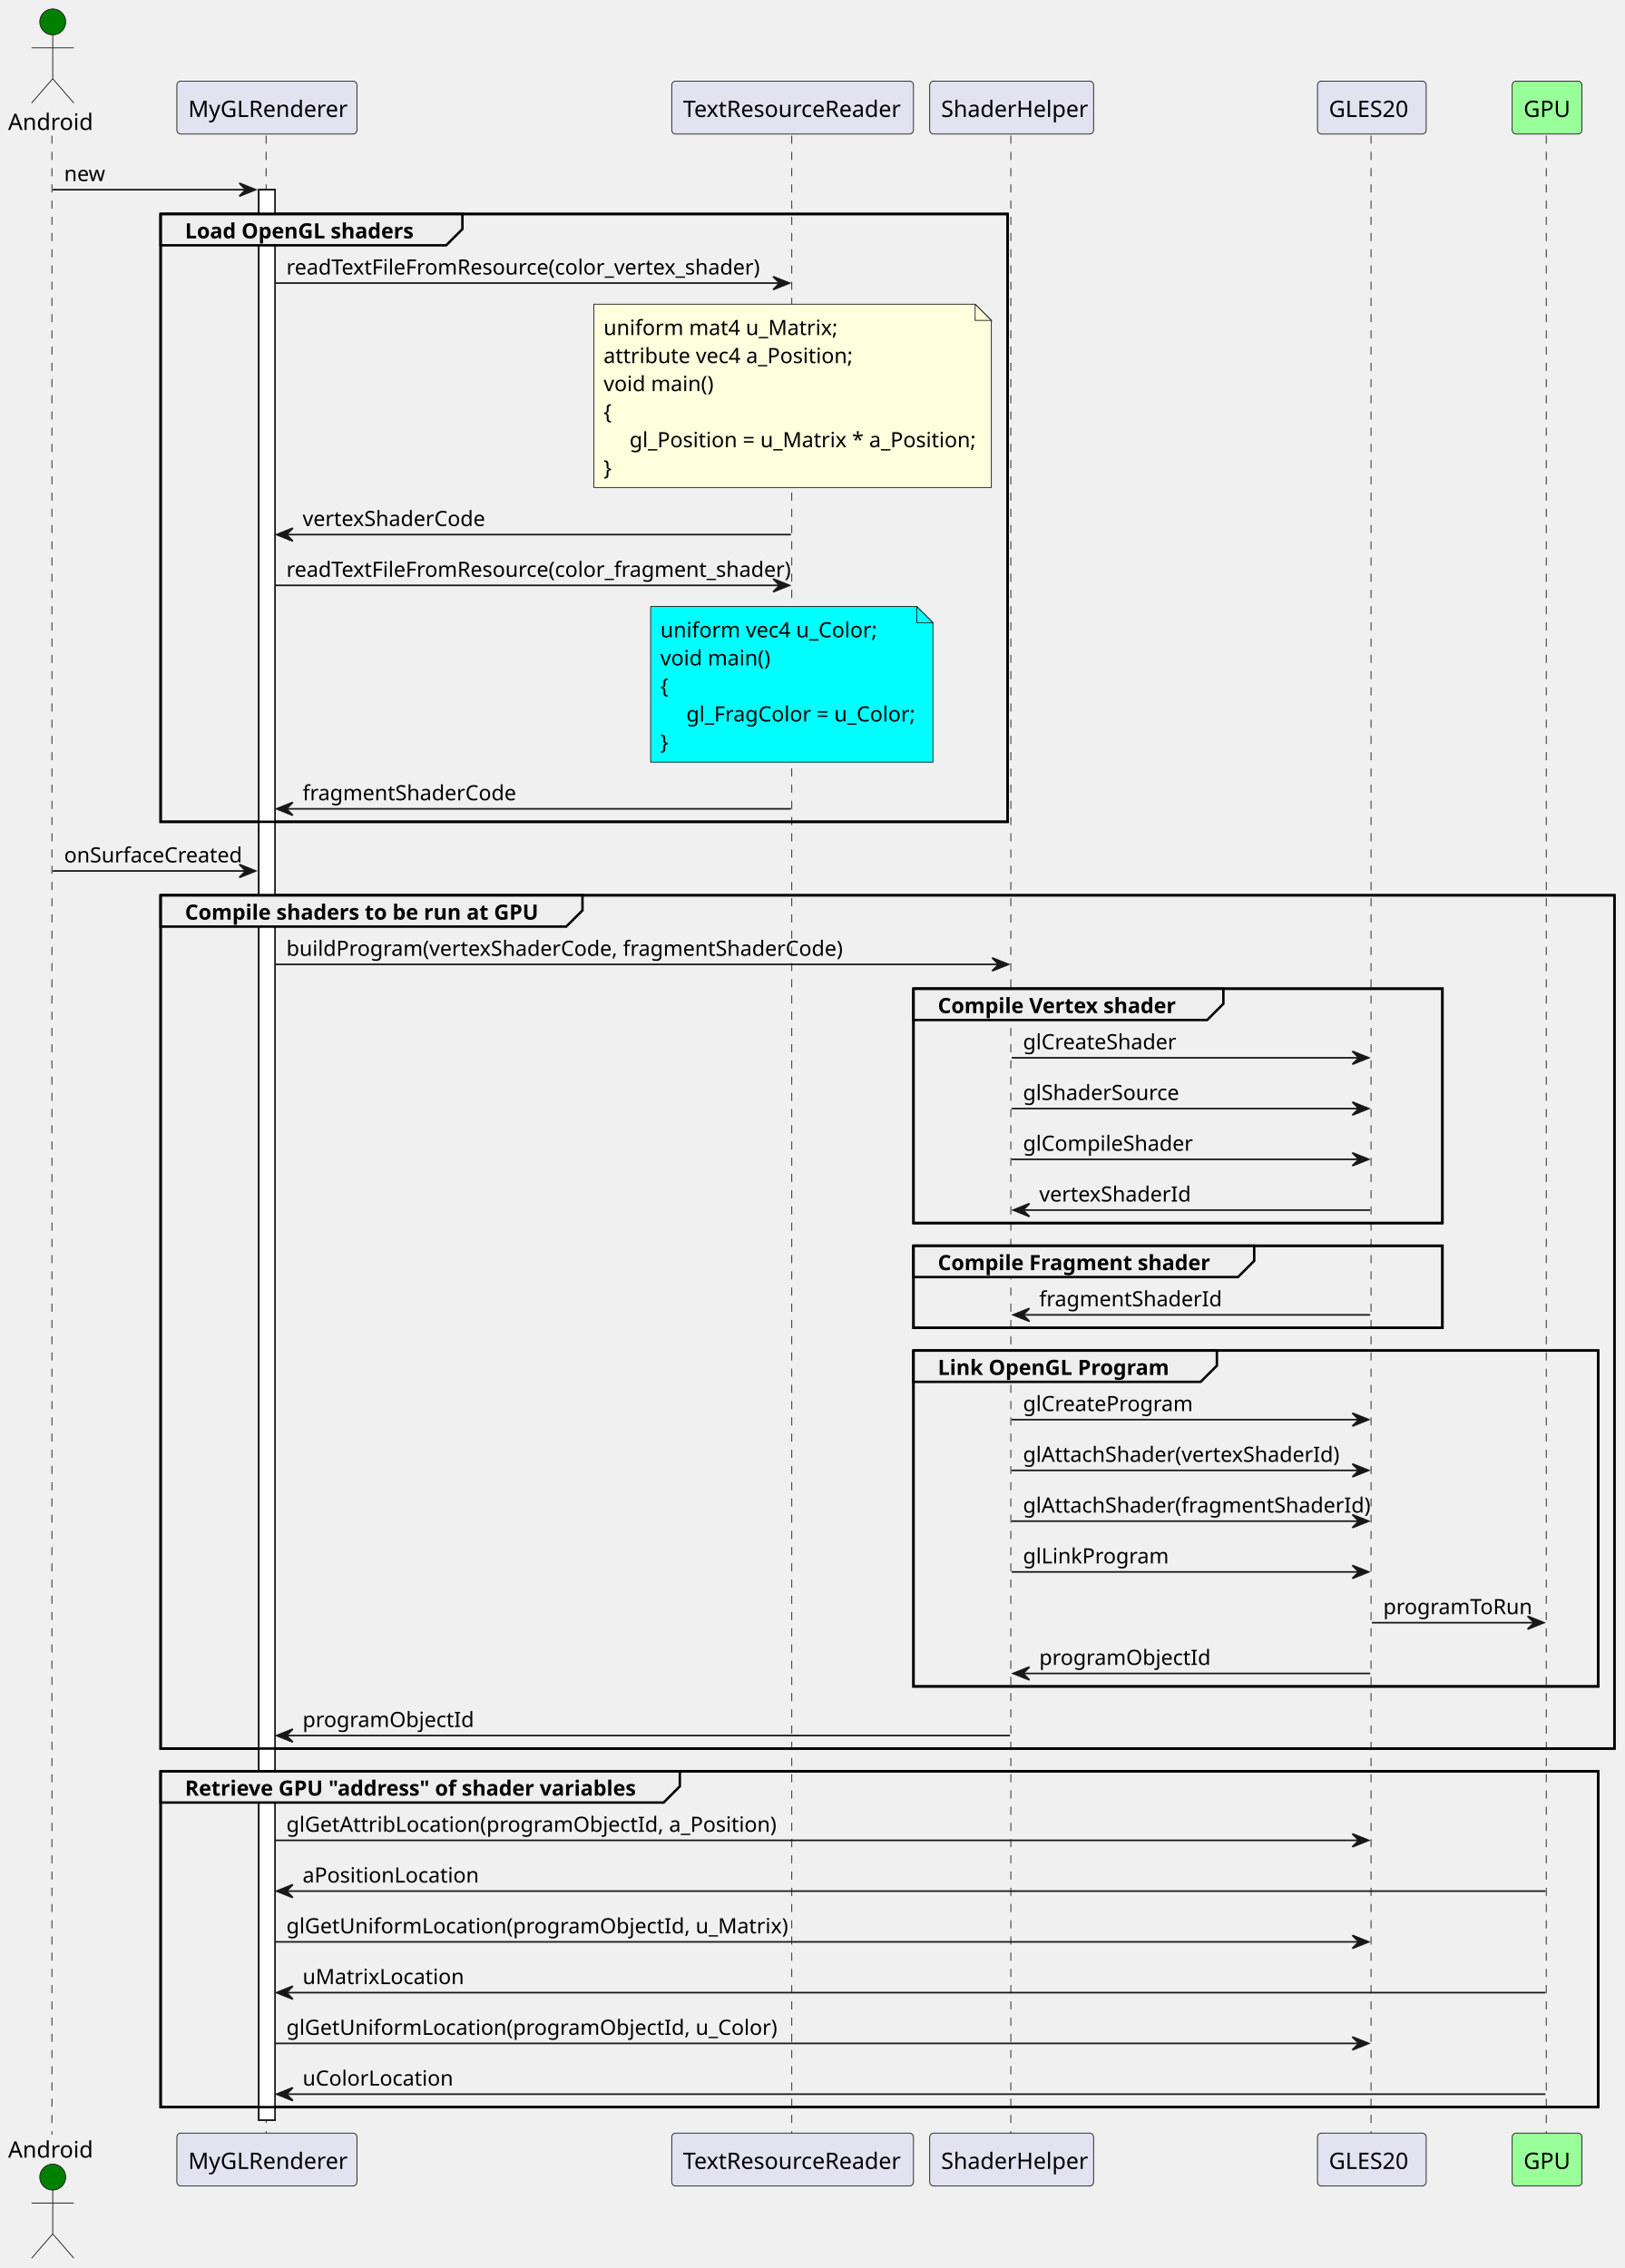
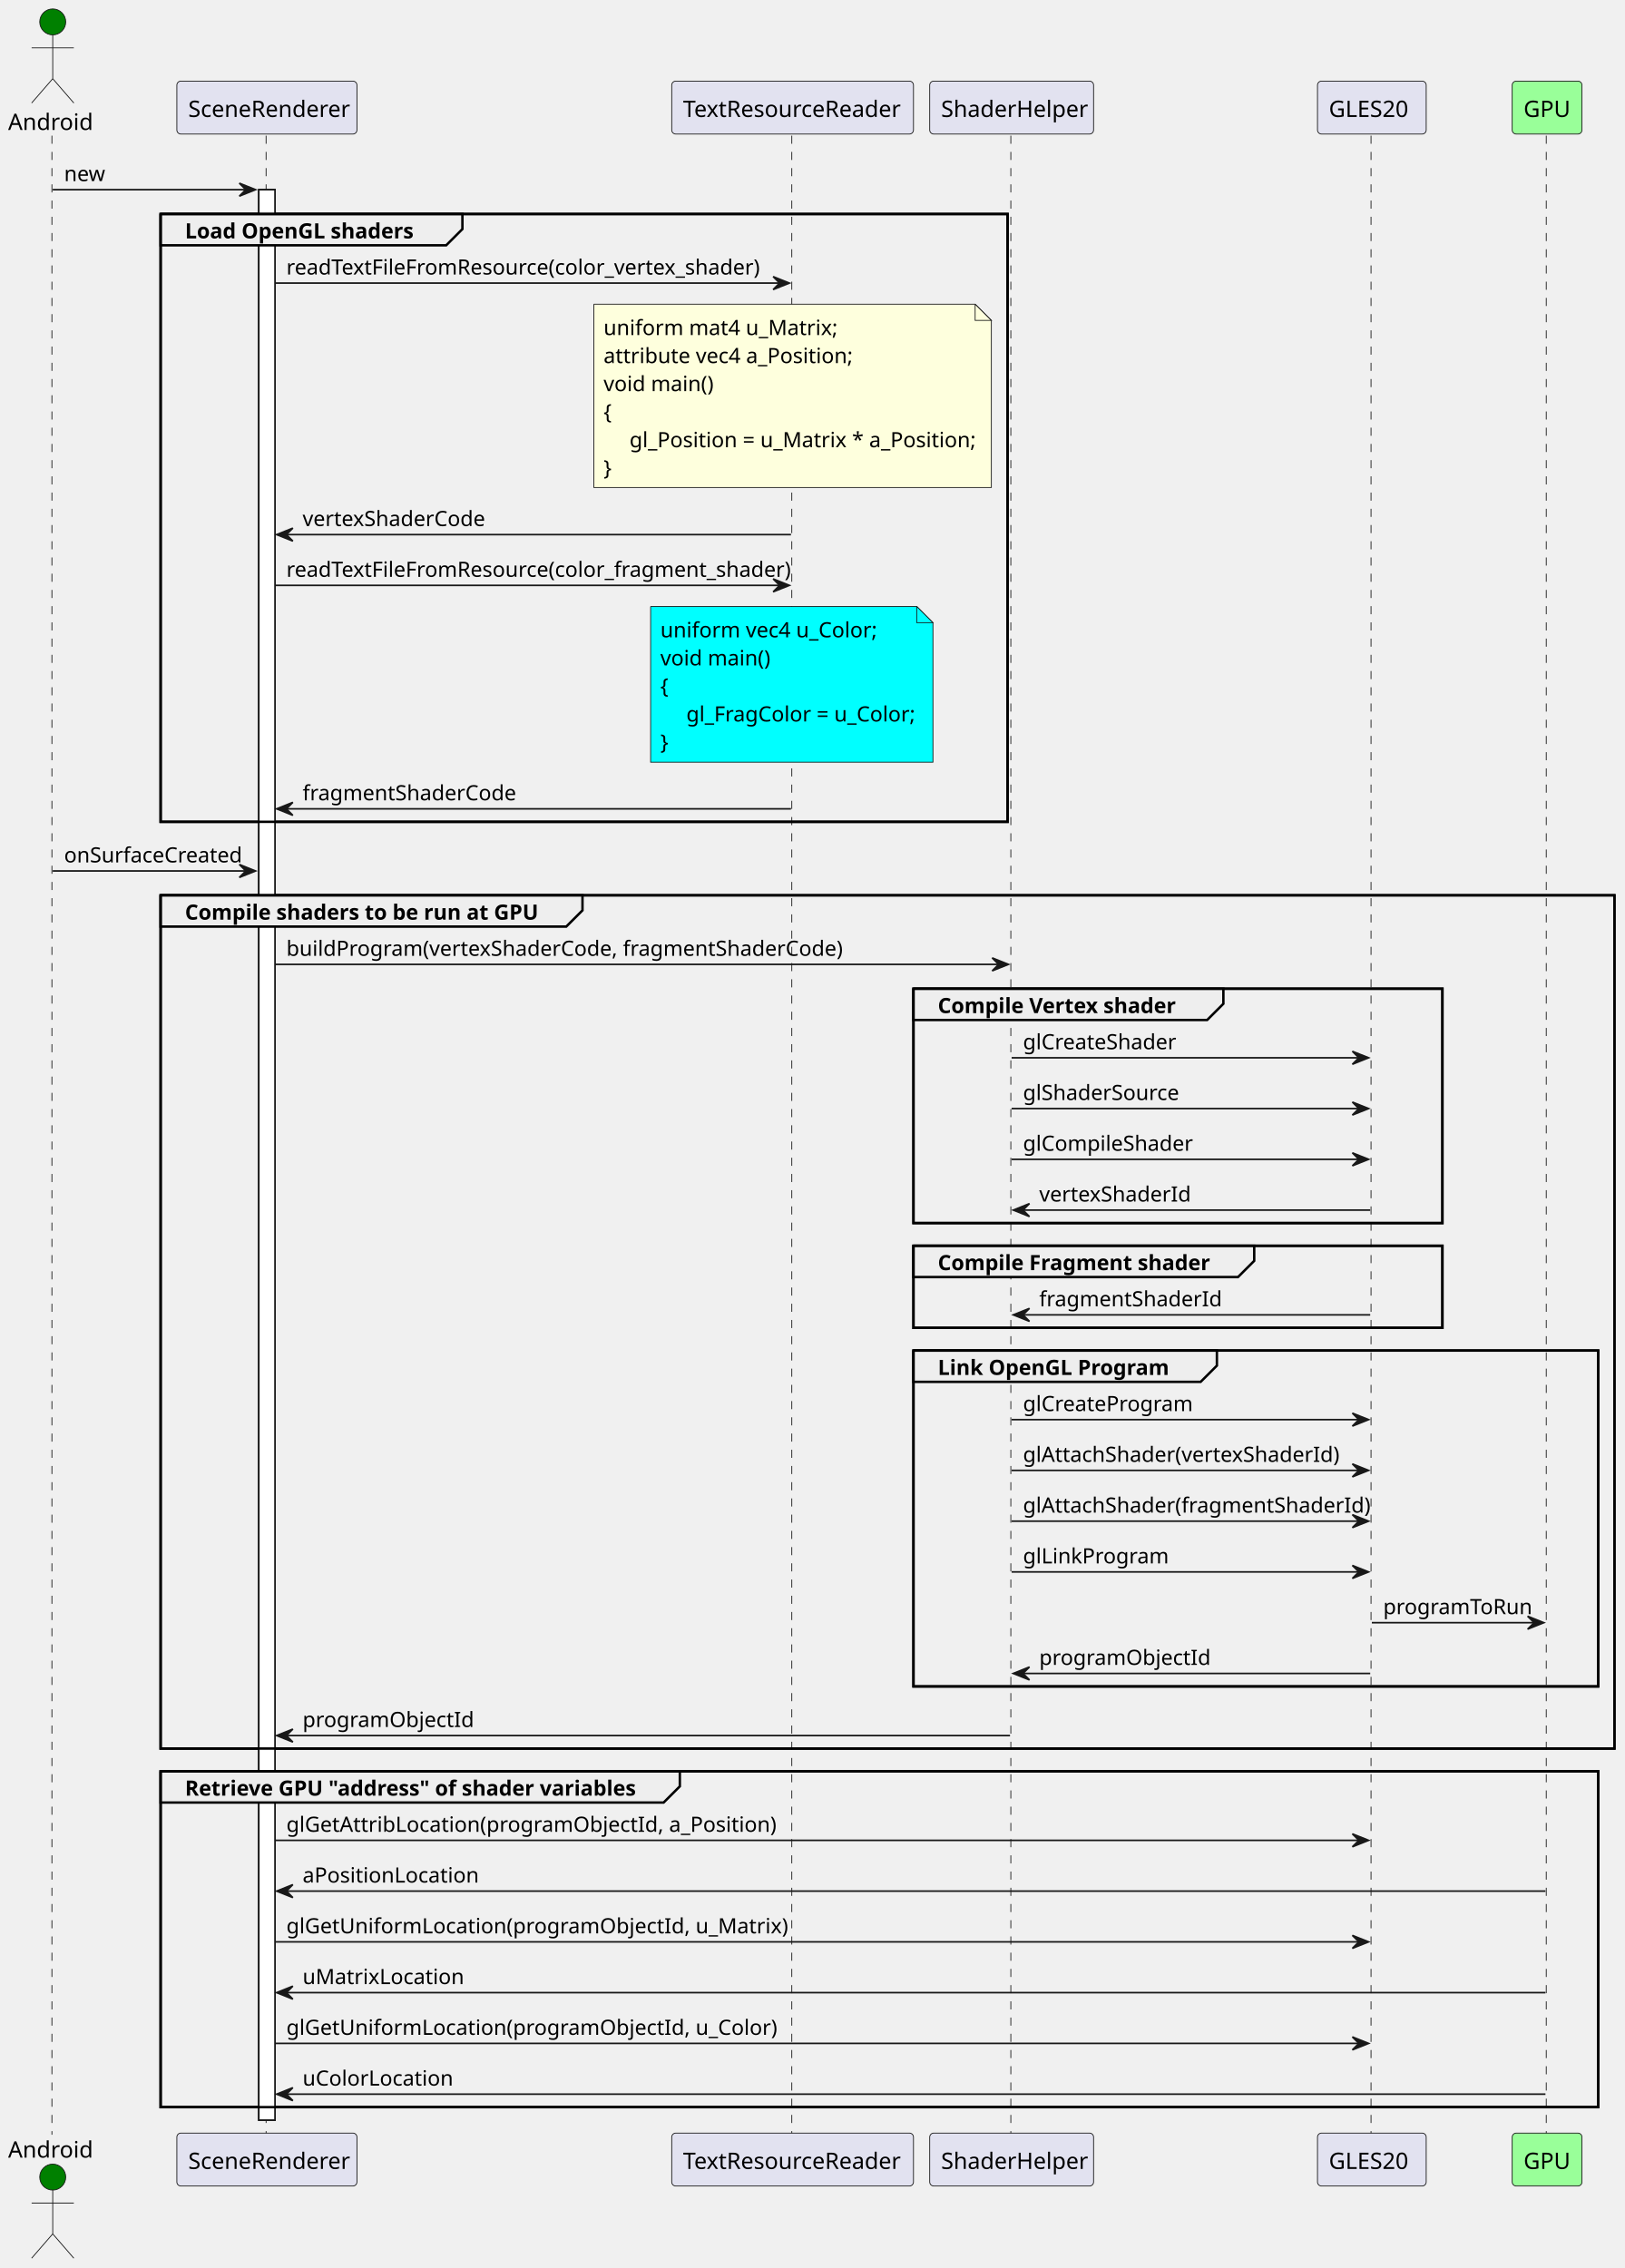
<svg xmlns="http://www.w3.org/2000/svg" contentStyleType="text/css" height="1398px" preserveAspectRatio="none" style="width:1001px;height:1398px;background:#FFFFFF;" version="1.1" viewBox="0 0 1001 1398" width="1001px" zoomAndPan="magnify">
  <defs />
  <g>
    <rect fill="#FFFFFF" height="1189.932" style="stroke:#181818;stroke-width:1.0;" width="10" x="159.5" y="116.912" />
    <rect fill="none" height="374.656" style="stroke:#000000;stroke-width:1.5;" width="522" x="99" y="131.912" />
    <rect fill="none" height="525.947" style="stroke:#000000;stroke-width:1.5;" width="896" x="99" y="551.859" />
    <rect fill="none" height="144.455" style="stroke:#000000;stroke-width:1.5;" width="326" x="563" y="609.441" />
    <rect fill="none" height="50.582" style="stroke:#000000;stroke-width:1.5;" width="326" x="563" y="767.896" />
    <rect fill="none" height="207.037" style="stroke:#000000;stroke-width:1.5;" width="422" x="563" y="832.479" />
    <rect fill="none" height="207.037" style="stroke:#000000;stroke-width:1.5;" width="886" x="99" y="1091.807" />
    <line style="stroke:#181818;stroke-width:0.5;stroke-dasharray:5.0,5.0;" x1="32" x2="32" y1="83.621" y2="1315.844" />
    <line style="stroke:#181818;stroke-width:0.5;stroke-dasharray:5.0,5.0;" x1="164" x2="164" y1="83.621" y2="1315.844" />
    <line style="stroke:#181818;stroke-width:0.5;stroke-dasharray:5.0,5.0;" x1="488" x2="488" y1="83.621" y2="1315.844" />
    <line style="stroke:#181818;stroke-width:0.5;stroke-dasharray:5.0,5.0;" x1="623" x2="623" y1="83.621" y2="1315.844" />
    <line style="stroke:#181818;stroke-width:0.5;stroke-dasharray:5.0,5.0;" x1="845" x2="845" y1="83.621" y2="1315.844" />
    <line style="stroke:#181818;stroke-width:0.5;stroke-dasharray:5.0,5.0;" x1="953" x2="953" y1="83.621" y2="1315.844" />
    <text fill="#000000" font-family="sans-serif" font-size="14" lengthAdjust="spacing" textLength="49" x="5" y="80.107">Android</text>
    <ellipse cx="32.5" cy="13.5" fill="#008000" rx="8" ry="8" style="stroke:#181818;stroke-width:0.5;" />
    <path d="M32.5,21.5 L32.5,48.5 M19.5,29.5 L45.5,29.5 M32.5,48.5 L19.5,63.5 M32.5,48.5 L45.5,63.5 " fill="none" style="stroke:#181818;stroke-width:0.5;" />
    <text fill="#000000" font-family="sans-serif" font-size="14" lengthAdjust="spacing" textLength="49" x="5" y="1329.951">Android</text>
    <ellipse cx="32.5" cy="1341.965" fill="#008000" rx="8" ry="8" style="stroke:#181818;stroke-width:0.5;" />
    <path d="M32.5,1349.965 L32.5,1376.965 M19.5,1357.965 L45.5,1357.965 M32.5,1376.965 L19.5,1391.965 M32.5,1376.965 L45.5,1391.965 " fill="none" style="stroke:#181818;stroke-width:0.5;" />
    <rect fill="#E2E2F0" height="32.621" rx="2.5" ry="2.5" style="stroke:#181818;stroke-width:0.5;" width="111" x="109" y="50" />
-     <text fill="#000000" font-family="sans-serif" font-size="14" lengthAdjust="spacing" textLength="97" x="116" y="72.107">MyGLRenderer</text>
+     <text fill="#000000" font-family="sans-serif" font-size="14" lengthAdjust="spacing" textLength="97" x="116" y="72.107">SceneRenderer</text>
    <rect fill="#E2E2F0" height="32.621" rx="2.5" ry="2.5" style="stroke:#181818;stroke-width:0.5;" width="111" x="109" y="1314.844" />
-     <text fill="#000000" font-family="sans-serif" font-size="14" lengthAdjust="spacing" textLength="97" x="116" y="1336.951">MyGLRenderer</text>
+     <text fill="#000000" font-family="sans-serif" font-size="14" lengthAdjust="spacing" textLength="97" x="116" y="1336.951">SceneRenderer</text>
    <rect fill="#E2E2F0" height="32.621" rx="2.5" ry="2.5" style="stroke:#181818;stroke-width:0.5;" width="149" x="414" y="50" />
    <text fill="#000000" font-family="sans-serif" font-size="14" lengthAdjust="spacing" textLength="135" x="421" y="72.107">TextResourceReader</text>
    <rect fill="#E2E2F0" height="32.621" rx="2.5" ry="2.5" style="stroke:#181818;stroke-width:0.5;" width="149" x="414" y="1314.844" />
    <text fill="#000000" font-family="sans-serif" font-size="14" lengthAdjust="spacing" textLength="135" x="421" y="1336.951">TextResourceReader</text>
    <rect fill="#E2E2F0" height="32.621" rx="2.5" ry="2.5" style="stroke:#181818;stroke-width:0.5;" width="101" x="573" y="50" />
    <text fill="#000000" font-family="sans-serif" font-size="14" lengthAdjust="spacing" textLength="87" x="580" y="72.107">ShaderHelper</text>
    <rect fill="#E2E2F0" height="32.621" rx="2.5" ry="2.5" style="stroke:#181818;stroke-width:0.5;" width="101" x="573" y="1314.844" />
    <text fill="#000000" font-family="sans-serif" font-size="14" lengthAdjust="spacing" textLength="87" x="580" y="1336.951">ShaderHelper</text>
    <rect fill="#E2E2F0" height="32.621" rx="2.5" ry="2.5" style="stroke:#181818;stroke-width:0.5;" width="67" x="812" y="50" />
    <text fill="#000000" font-family="sans-serif" font-size="14" lengthAdjust="spacing" textLength="53" x="819" y="72.107">GLES20</text>
    <rect fill="#E2E2F0" height="32.621" rx="2.5" ry="2.5" style="stroke:#181818;stroke-width:0.5;" width="67" x="812" y="1314.844" />
    <text fill="#000000" font-family="sans-serif" font-size="14" lengthAdjust="spacing" textLength="53" x="819" y="1336.951">GLES20</text>
    <rect fill="#99FF99" height="32.621" rx="2.5" ry="2.5" style="stroke:#181818;stroke-width:0.5;" width="43" x="932" y="50" />
    <text fill="#000000" font-family="sans-serif" font-size="14" lengthAdjust="spacing" textLength="29" x="939" y="72.107">GPU</text>
    <rect fill="#99FF99" height="32.621" rx="2.5" ry="2.5" style="stroke:#181818;stroke-width:0.5;" width="43" x="932" y="1314.844" />
    <text fill="#000000" font-family="sans-serif" font-size="14" lengthAdjust="spacing" textLength="29" x="939" y="1336.951">GPU</text>
    <rect fill="#FFFFFF" height="1189.932" style="stroke:#181818;stroke-width:1.0;" width="10" x="159.5" y="116.912" />
    <polygon fill="#181818" points="147.5,112.912,157.5,116.912,147.5,120.912,151.5,116.912" style="stroke:#181818;stroke-width:1.0;" />
    <line style="stroke:#181818;stroke-width:1.0;" x1="32.5" x2="153.5" y1="116.912" y2="116.912" />
    <text fill="#000000" font-family="sans-serif" font-size="13" lengthAdjust="spacing" textLength="23" x="39.5" y="111.649">new</text>
    <path d="M99,131.912 L285,131.912 L285,141.203 L275,151.203 L99,151.203 L99,131.912 " fill="#EEEEEE" style="stroke:#000000;stroke-width:1.5;" />
    <rect fill="none" height="374.656" style="stroke:#000000;stroke-width:1.5;" width="522" x="99" y="131.912" />
    <text fill="#000000" font-family="sans-serif" font-size="13" font-weight="bold" lengthAdjust="spacing" textLength="141" x="114" y="146.94">Load OpenGL shaders</text>
    <polygon fill="#181818" points="476.5,170.494,486.5,174.494,476.5,178.494,480.5,174.494" style="stroke:#181818;stroke-width:1.0;" />
    <line style="stroke:#181818;stroke-width:1.0;" x1="169.5" x2="482.5" y1="174.494" y2="174.494" />
    <text fill="#000000" font-family="sans-serif" font-size="13" lengthAdjust="spacing" textLength="279" x="176.5" y="169.231">readTextFileFromResource(color_vertex_shader)</text>
    <path d="M366,187.494 L366,300.494 L611,300.494 L611,197.494 L601,187.494 L366,187.494 " fill="#FEFFDD" style="stroke:#181818;stroke-width:0.5;" />
    <path d="M601,187.494 L601,197.494 L611,197.494 L601,187.494 " fill="#FEFFDD" style="stroke:#181818;stroke-width:0.5;" />
    <text fill="#000000" font-family="sans-serif" font-size="13" lengthAdjust="spacing" textLength="133" x="372" y="206.523">uniform mat4 u_Matrix;</text>
    <text fill="#000000" font-family="sans-serif" font-size="13" lengthAdjust="spacing" textLength="146" x="372" y="223.814">attribute vec4 a_Position;</text>
    <text fill="#000000" font-family="sans-serif" font-size="13" lengthAdjust="spacing" textLength="62" x="372" y="241.105">void main()</text>
    <text fill="#000000" font-family="sans-serif" font-size="13" lengthAdjust="spacing" textLength="4" x="372" y="258.396">{</text>
    <text fill="#000000" font-family="sans-serif" font-size="13" lengthAdjust="spacing" textLength="208" x="388" y="275.687">gl_Position = u_Matrix * a_Position;</text>
    <text fill="#000000" font-family="sans-serif" font-size="13" lengthAdjust="spacing" textLength="4" x="372" y="292.978">}</text>
    <polygon fill="#181818" points="180.5,325.531,170.5,329.531,180.5,333.531,176.5,329.531" style="stroke:#181818;stroke-width:1.0;" />
    <line style="stroke:#181818;stroke-width:1.0;" x1="174.5" x2="487.5" y1="329.531" y2="329.531" />
    <text fill="#000000" font-family="sans-serif" font-size="13" lengthAdjust="spacing" textLength="105" x="186.5" y="324.269">vertexShaderCode</text>
    <polygon fill="#181818" points="476.5,356.822,486.5,360.822,476.5,364.822,480.5,360.822" style="stroke:#181818;stroke-width:1.0;" />
    <line style="stroke:#181818;stroke-width:1.0;" x1="169.5" x2="482.5" y1="360.822" y2="360.822" />
    <text fill="#000000" font-family="sans-serif" font-size="13" lengthAdjust="spacing" textLength="295" x="176.5" y="355.56">readTextFileFromResource(color_fragment_shader)</text>
    <path d="M401,373.822 L401,469.822 L575,469.822 L575,383.822 L565,373.822 L401,373.822 " fill="#00FFFF" style="stroke:#181818;stroke-width:0.5;" />
    <path d="M565,373.822 L565,383.822 L575,383.822 L565,373.822 " fill="#00FFFF" style="stroke:#181818;stroke-width:0.5;" />
    <text fill="#000000" font-family="sans-serif" font-size="13" lengthAdjust="spacing" textLength="124" x="407" y="392.851">uniform vec4 u_Color;</text>
    <text fill="#000000" font-family="sans-serif" font-size="13" lengthAdjust="spacing" textLength="62" x="407" y="410.142">void main()</text>
    <text fill="#000000" font-family="sans-serif" font-size="13" lengthAdjust="spacing" textLength="4" x="407" y="427.433">{</text>
    <text fill="#000000" font-family="sans-serif" font-size="13" lengthAdjust="spacing" textLength="137" x="423" y="444.724">gl_FragColor = u_Color;</text>
    <text fill="#000000" font-family="sans-serif" font-size="13" lengthAdjust="spacing" textLength="4" x="407" y="462.015">}</text>
    <polygon fill="#181818" points="180.5,494.568,170.5,498.568,180.5,502.568,176.5,498.568" style="stroke:#181818;stroke-width:1.0;" />
    <line style="stroke:#181818;stroke-width:1.0;" x1="174.5" x2="487.5" y1="498.568" y2="498.568" />
    <text fill="#000000" font-family="sans-serif" font-size="13" lengthAdjust="spacing" textLength="121" x="186.5" y="493.306">fragmentShaderCode</text>
    <polygon fill="#181818" points="147.5,532.859,157.5,536.859,147.5,540.859,151.5,536.859" style="stroke:#181818;stroke-width:1.0;" />
    <line style="stroke:#181818;stroke-width:1.0;" x1="32.5" x2="153.5" y1="536.859" y2="536.859" />
    <text fill="#000000" font-family="sans-serif" font-size="13" lengthAdjust="spacing" textLength="103" x="39.5" y="531.597">onSurfaceCreated</text>
    <path d="M99,551.859 L359,551.859 L359,561.15 L349,571.15 L99,571.15 L99,551.859 " fill="#EEEEEE" style="stroke:#000000;stroke-width:1.5;" />
    <rect fill="none" height="525.947" style="stroke:#000000;stroke-width:1.5;" width="896" x="99" y="551.859" />
    <text fill="#000000" font-family="sans-serif" font-size="13" font-weight="bold" lengthAdjust="spacing" textLength="215" x="114" y="566.888">Compile shaders to be run at GPU</text>
    <polygon fill="#181818" points="611.5,590.441,621.5,594.441,611.5,598.441,615.5,594.441" style="stroke:#181818;stroke-width:1.0;" />
    <line style="stroke:#181818;stroke-width:1.0;" x1="169.5" x2="617.5" y1="594.441" y2="594.441" />
    <text fill="#000000" font-family="sans-serif" font-size="13" lengthAdjust="spacing" textLength="318" x="176.5" y="589.179">buildProgram(vertexShaderCode, fragmentShaderCode)</text>
    <path d="M563,609.441 L754,609.441 L754,618.732 L744,628.732 L563,628.732 L563,609.441 " fill="#EEEEEE" style="stroke:#000000;stroke-width:1.5;" />
    <rect fill="none" height="144.455" style="stroke:#000000;stroke-width:1.5;" width="326" x="563" y="609.441" />
    <text fill="#000000" font-family="sans-serif" font-size="13" font-weight="bold" lengthAdjust="spacing" textLength="146" x="578" y="624.47">Compile Vertex shader</text>
    <polygon fill="#181818" points="833.5,648.023,843.5,652.023,833.5,656.023,837.5,652.023" style="stroke:#181818;stroke-width:1.0;" />
    <line style="stroke:#181818;stroke-width:1.0;" x1="623.5" x2="839.5" y1="652.023" y2="652.023" />
    <text fill="#000000" font-family="sans-serif" font-size="13" lengthAdjust="spacing" textLength="89" x="630.5" y="646.761">glCreateShader</text>
    <polygon fill="#181818" points="833.5,679.314,843.5,683.314,833.5,687.314,837.5,683.314" style="stroke:#181818;stroke-width:1.0;" />
    <line style="stroke:#181818;stroke-width:1.0;" x1="623.5" x2="839.5" y1="683.314" y2="683.314" />
    <text fill="#000000" font-family="sans-serif" font-size="13" lengthAdjust="spacing" textLength="92" x="630.5" y="678.052">glShaderSource</text>
    <polygon fill="#181818" points="833.5,710.606,843.5,714.606,833.5,718.606,837.5,714.606" style="stroke:#181818;stroke-width:1.0;" />
    <line style="stroke:#181818;stroke-width:1.0;" x1="623.5" x2="839.5" y1="714.606" y2="714.606" />
    <text fill="#000000" font-family="sans-serif" font-size="13" lengthAdjust="spacing" textLength="98" x="630.5" y="709.343">glCompileShader</text>
    <polygon fill="#181818" points="634.5,741.896,624.5,745.896,634.5,749.896,630.5,745.896" style="stroke:#181818;stroke-width:1.0;" />
    <line style="stroke:#181818;stroke-width:1.0;" x1="628.5" x2="844.5" y1="745.896" y2="745.896" />
    <text fill="#000000" font-family="sans-serif" font-size="13" lengthAdjust="spacing" textLength="85" x="640.5" y="740.634">vertexShaderId</text>
    <path d="M563,767.896 L773,767.896 L773,777.188 L763,787.188 L563,787.188 L563,767.896 " fill="#EEEEEE" style="stroke:#000000;stroke-width:1.5;" />
    <rect fill="none" height="50.582" style="stroke:#000000;stroke-width:1.5;" width="326" x="563" y="767.896" />
    <text fill="#000000" font-family="sans-serif" font-size="13" font-weight="bold" lengthAdjust="spacing" textLength="165" x="578" y="782.925">Compile Fragment shader</text>
    <polygon fill="#181818" points="634.5,806.479,624.5,810.479,634.5,814.479,630.5,810.479" style="stroke:#181818;stroke-width:1.0;" />
    <line style="stroke:#181818;stroke-width:1.0;" x1="628.5" x2="844.5" y1="810.479" y2="810.479" />
    <text fill="#000000" font-family="sans-serif" font-size="13" lengthAdjust="spacing" textLength="101" x="640.5" y="805.216">fragmentShaderId</text>
    <path d="M563,832.479 L750,832.479 L750,841.769 L740,851.769 L563,851.769 L563,832.479 " fill="#EEEEEE" style="stroke:#000000;stroke-width:1.5;" />
    <rect fill="none" height="207.037" style="stroke:#000000;stroke-width:1.5;" width="422" x="563" y="832.479" />
    <text fill="#000000" font-family="sans-serif" font-size="13" font-weight="bold" lengthAdjust="spacing" textLength="142" x="578" y="847.507">Link OpenGL Program</text>
    <polygon fill="#181818" points="833.5,871.061,843.5,875.061,833.5,879.061,837.5,875.061" style="stroke:#181818;stroke-width:1.0;" />
    <line style="stroke:#181818;stroke-width:1.0;" x1="623.5" x2="839.5" y1="875.061" y2="875.061" />
    <text fill="#000000" font-family="sans-serif" font-size="13" lengthAdjust="spacing" textLength="97" x="630.5" y="869.798">glCreateProgram</text>
    <polygon fill="#181818" points="833.5,902.352,843.5,906.352,833.5,910.352,837.5,906.352" style="stroke:#181818;stroke-width:1.0;" />
    <line style="stroke:#181818;stroke-width:1.0;" x1="623.5" x2="839.5" y1="906.352" y2="906.352" />
    <text fill="#000000" font-family="sans-serif" font-size="13" lengthAdjust="spacing" textLength="182" x="630.5" y="901.089">glAttachShader(vertexShaderId)</text>
    <polygon fill="#181818" points="833.5,933.643,843.5,937.643,833.5,941.643,837.5,937.643" style="stroke:#181818;stroke-width:1.0;" />
    <line style="stroke:#181818;stroke-width:1.0;" x1="623.5" x2="839.5" y1="937.643" y2="937.643" />
    <text fill="#000000" font-family="sans-serif" font-size="13" lengthAdjust="spacing" textLength="198" x="630.5" y="932.38">glAttachShader(fragmentShaderId)</text>
    <polygon fill="#181818" points="833.5,964.934,843.5,968.934,833.5,972.934,837.5,968.934" style="stroke:#181818;stroke-width:1.0;" />
    <line style="stroke:#181818;stroke-width:1.0;" x1="623.5" x2="839.5" y1="968.934" y2="968.934" />
    <text fill="#000000" font-family="sans-serif" font-size="13" lengthAdjust="spacing" textLength="83" x="630.5" y="963.671">glLinkProgram</text>
    <polygon fill="#181818" points="941.5,996.225,951.5,1000.225,941.5,1004.225,945.5,1000.225" style="stroke:#181818;stroke-width:1.0;" />
    <line style="stroke:#181818;stroke-width:1.0;" x1="845.5" x2="947.5" y1="1000.225" y2="1000.225" />
    <text fill="#000000" font-family="sans-serif" font-size="13" lengthAdjust="spacing" textLength="84" x="852.5" y="994.962">programToRun</text>
    <polygon fill="#181818" points="634.5,1027.516,624.5,1031.516,634.5,1035.516,630.5,1031.516" style="stroke:#181818;stroke-width:1.0;" />
    <line style="stroke:#181818;stroke-width:1.0;" x1="628.5" x2="844.5" y1="1031.516" y2="1031.516" />
    <text fill="#000000" font-family="sans-serif" font-size="13" lengthAdjust="spacing" textLength="95" x="640.5" y="1026.253">programObjectId</text>
    <polygon fill="#181818" points="180.5,1065.807,170.5,1069.807,180.5,1073.807,176.5,1069.807" style="stroke:#181818;stroke-width:1.0;" />
    <line style="stroke:#181818;stroke-width:1.0;" x1="174.5" x2="622.5" y1="1069.807" y2="1069.807" />
    <text fill="#000000" font-family="sans-serif" font-size="13" lengthAdjust="spacing" textLength="95" x="186.5" y="1064.544">programObjectId</text>
    <path d="M99,1091.807 L419,1091.807 L419,1101.098 L409,1111.098 L99,1111.098 L99,1091.807 " fill="#EEEEEE" style="stroke:#000000;stroke-width:1.5;" />
    <rect fill="none" height="207.037" style="stroke:#000000;stroke-width:1.5;" width="886" x="99" y="1091.807" />
    <text fill="#000000" font-family="sans-serif" font-size="13" font-weight="bold" lengthAdjust="spacing" textLength="275" x="114" y="1106.835">Retrieve GPU "address" of shader variables</text>
    <polygon fill="#181818" points="833.5,1130.389,843.5,1134.389,833.5,1138.389,837.5,1134.389" style="stroke:#181818;stroke-width:1.0;" />
    <line style="stroke:#181818;stroke-width:1.0;" x1="169.5" x2="839.5" y1="1134.389" y2="1134.389" />
    <text fill="#000000" font-family="sans-serif" font-size="13" lengthAdjust="spacing" textLength="283" x="176.5" y="1129.126">glGetAttribLocation(programObjectId, a_Position)</text>
    <polygon fill="#181818" points="180.5,1161.68,170.5,1165.68,180.5,1169.68,176.5,1165.68" style="stroke:#181818;stroke-width:1.0;" />
    <line style="stroke:#181818;stroke-width:1.0;" x1="174.5" x2="952.5" y1="1165.68" y2="1165.68" />
    <text fill="#000000" font-family="sans-serif" font-size="13" lengthAdjust="spacing" textLength="103" x="186.5" y="1160.417">aPositionLocation</text>
    <polygon fill="#181818" points="833.5,1192.971,843.5,1196.971,833.5,1200.971,837.5,1196.971" style="stroke:#181818;stroke-width:1.0;" />
    <line style="stroke:#181818;stroke-width:1.0;" x1="169.5" x2="839.5" y1="1196.971" y2="1196.971" />
    <text fill="#000000" font-family="sans-serif" font-size="13" lengthAdjust="spacing" textLength="285" x="176.5" y="1191.708">glGetUniformLocation(programObjectId, u_Matrix)</text>
    <polygon fill="#181818" points="180.5,1224.262,170.5,1228.262,180.5,1232.262,176.5,1228.262" style="stroke:#181818;stroke-width:1.0;" />
    <line style="stroke:#181818;stroke-width:1.0;" x1="174.5" x2="952.5" y1="1228.262" y2="1228.262" />
    <text fill="#000000" font-family="sans-serif" font-size="13" lengthAdjust="spacing" textLength="92" x="186.5" y="1222.999">uMatrixLocation</text>
    <polygon fill="#181818" points="833.5,1255.553,843.5,1259.553,833.5,1263.553,837.5,1259.553" style="stroke:#181818;stroke-width:1.0;" />
    <line style="stroke:#181818;stroke-width:1.0;" x1="169.5" x2="839.5" y1="1259.553" y2="1259.553" />
    <text fill="#000000" font-family="sans-serif" font-size="13" lengthAdjust="spacing" textLength="279" x="176.5" y="1254.29">glGetUniformLocation(programObjectId, u_Color)</text>
    <polygon fill="#181818" points="180.5,1286.844,170.5,1290.844,180.5,1294.844,176.5,1290.844" style="stroke:#181818;stroke-width:1.0;" />
    <line style="stroke:#181818;stroke-width:1.0;" x1="174.5" x2="952.5" y1="1290.844" y2="1290.844" />
    <text fill="#000000" font-family="sans-serif" font-size="13" lengthAdjust="spacing" textLength="86" x="186.5" y="1285.581">uColorLocation</text>
  </g>
</svg>
